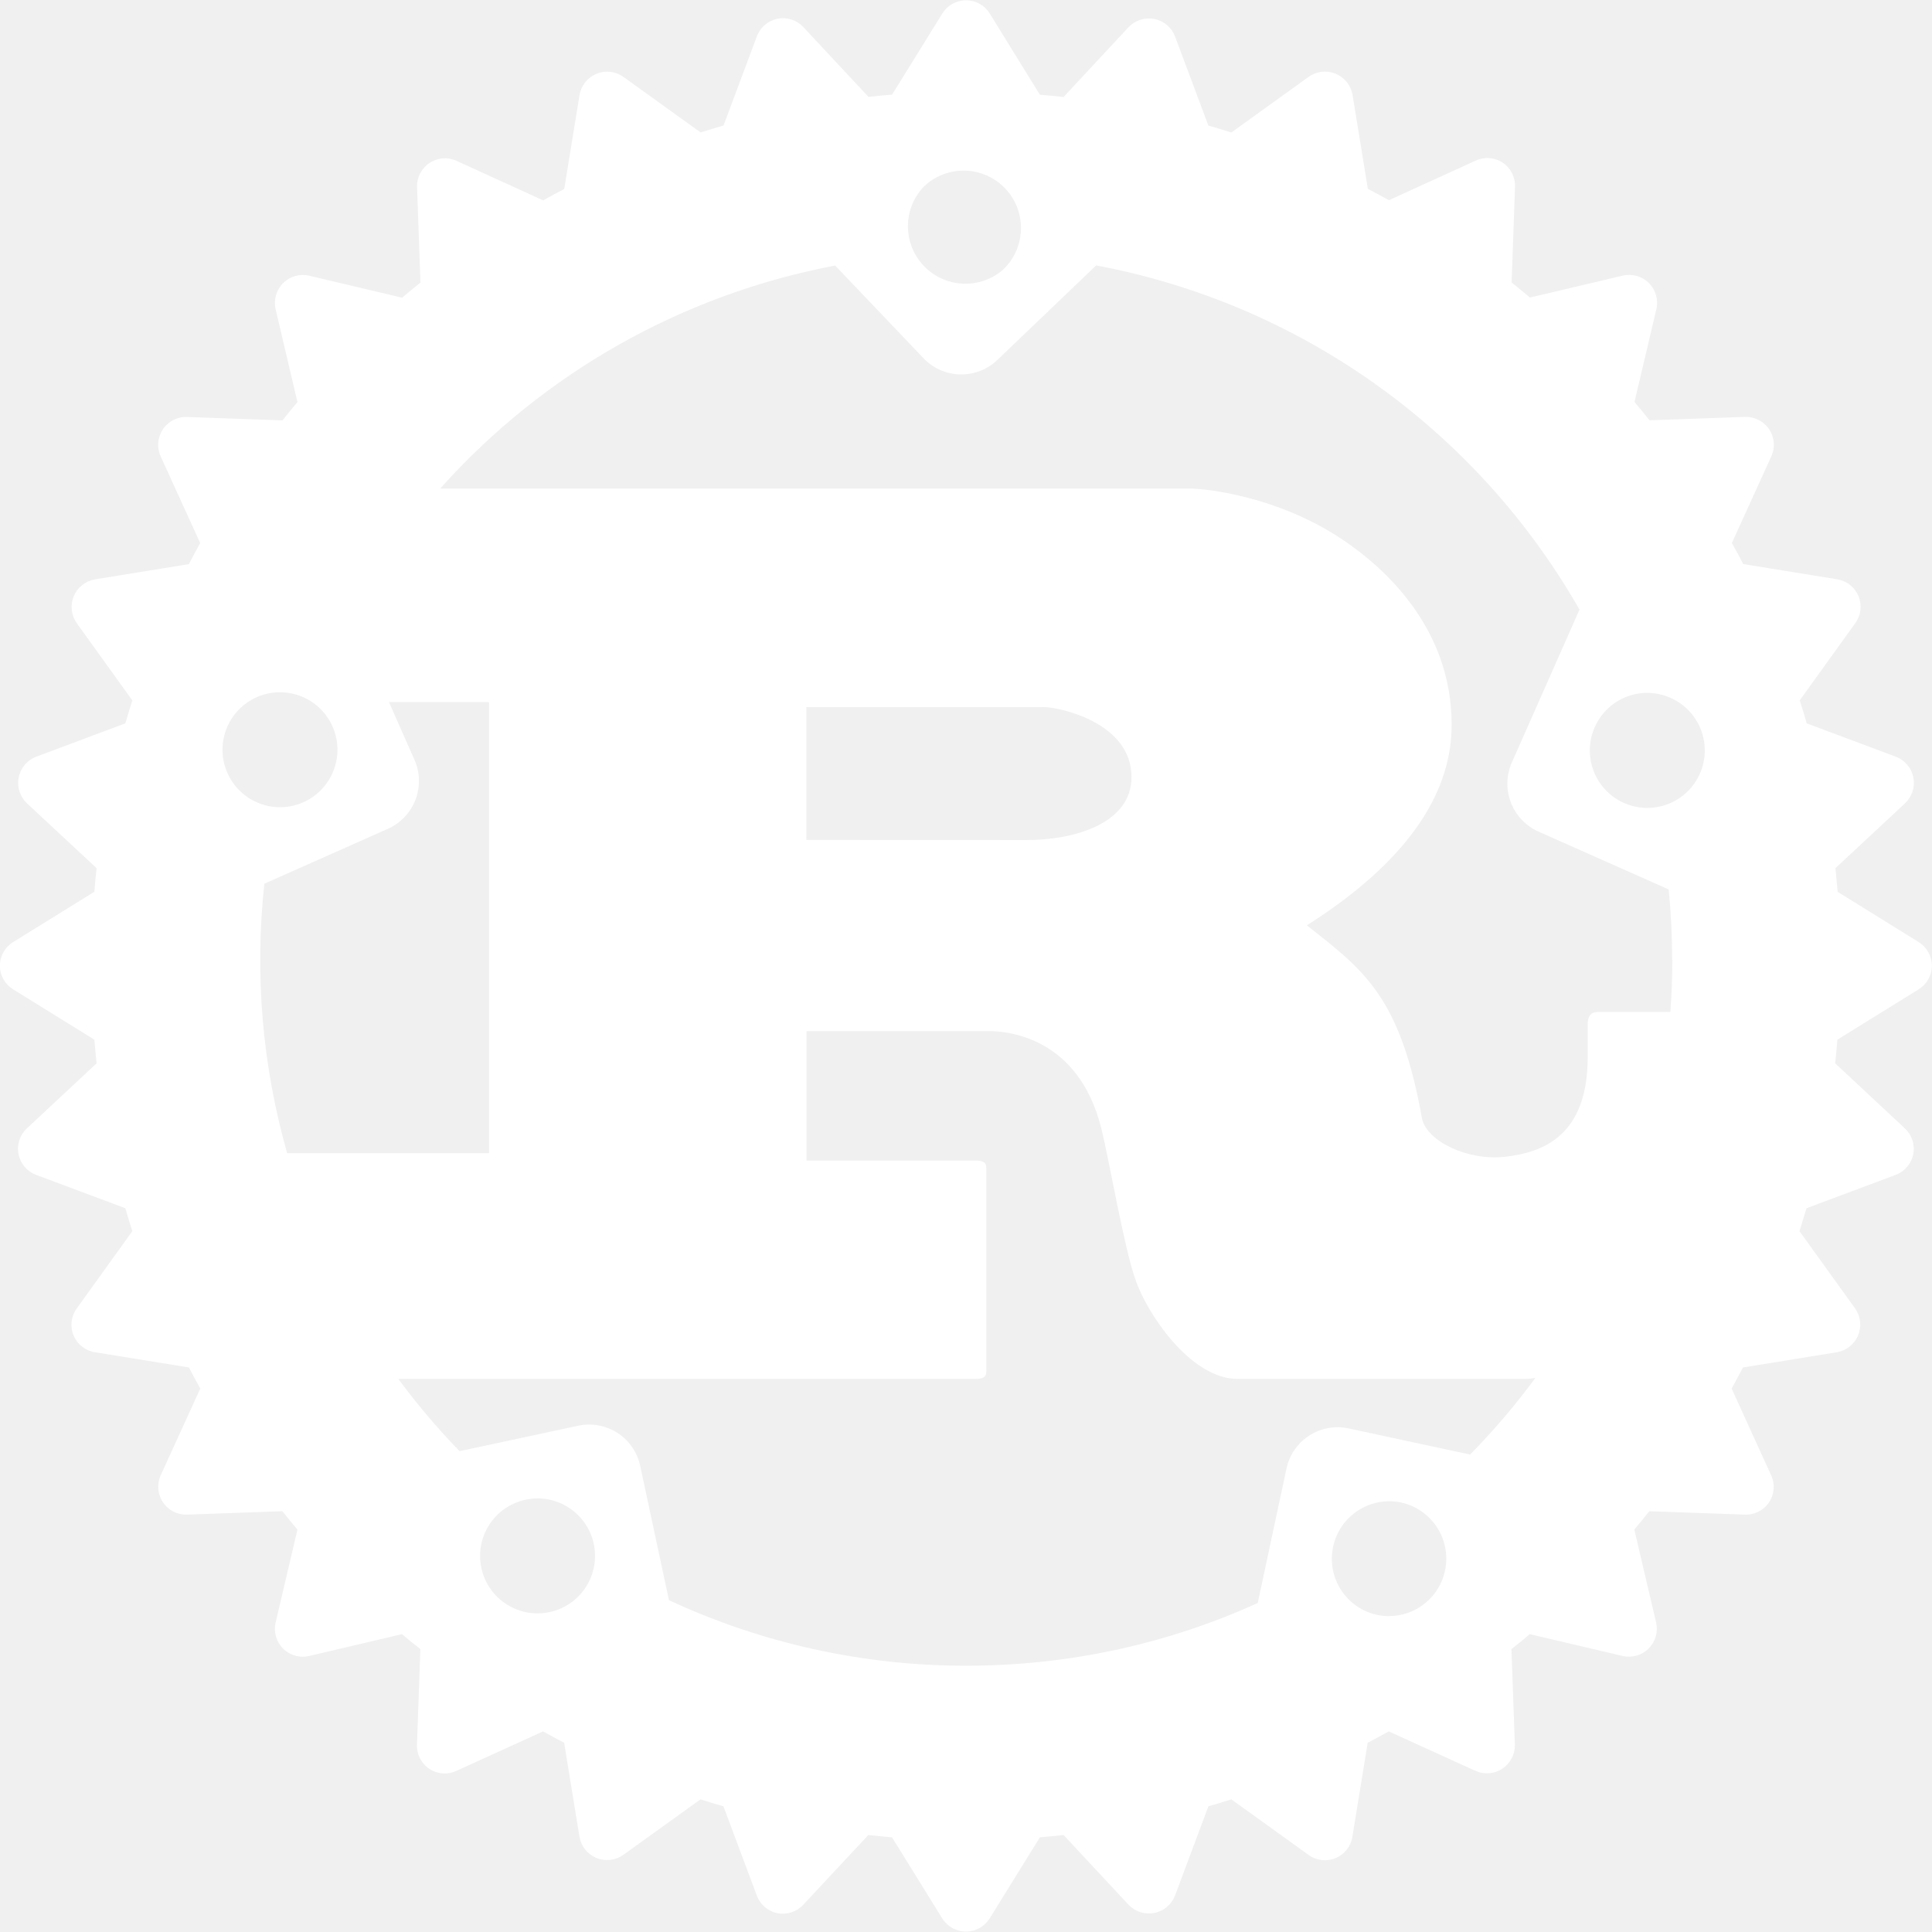
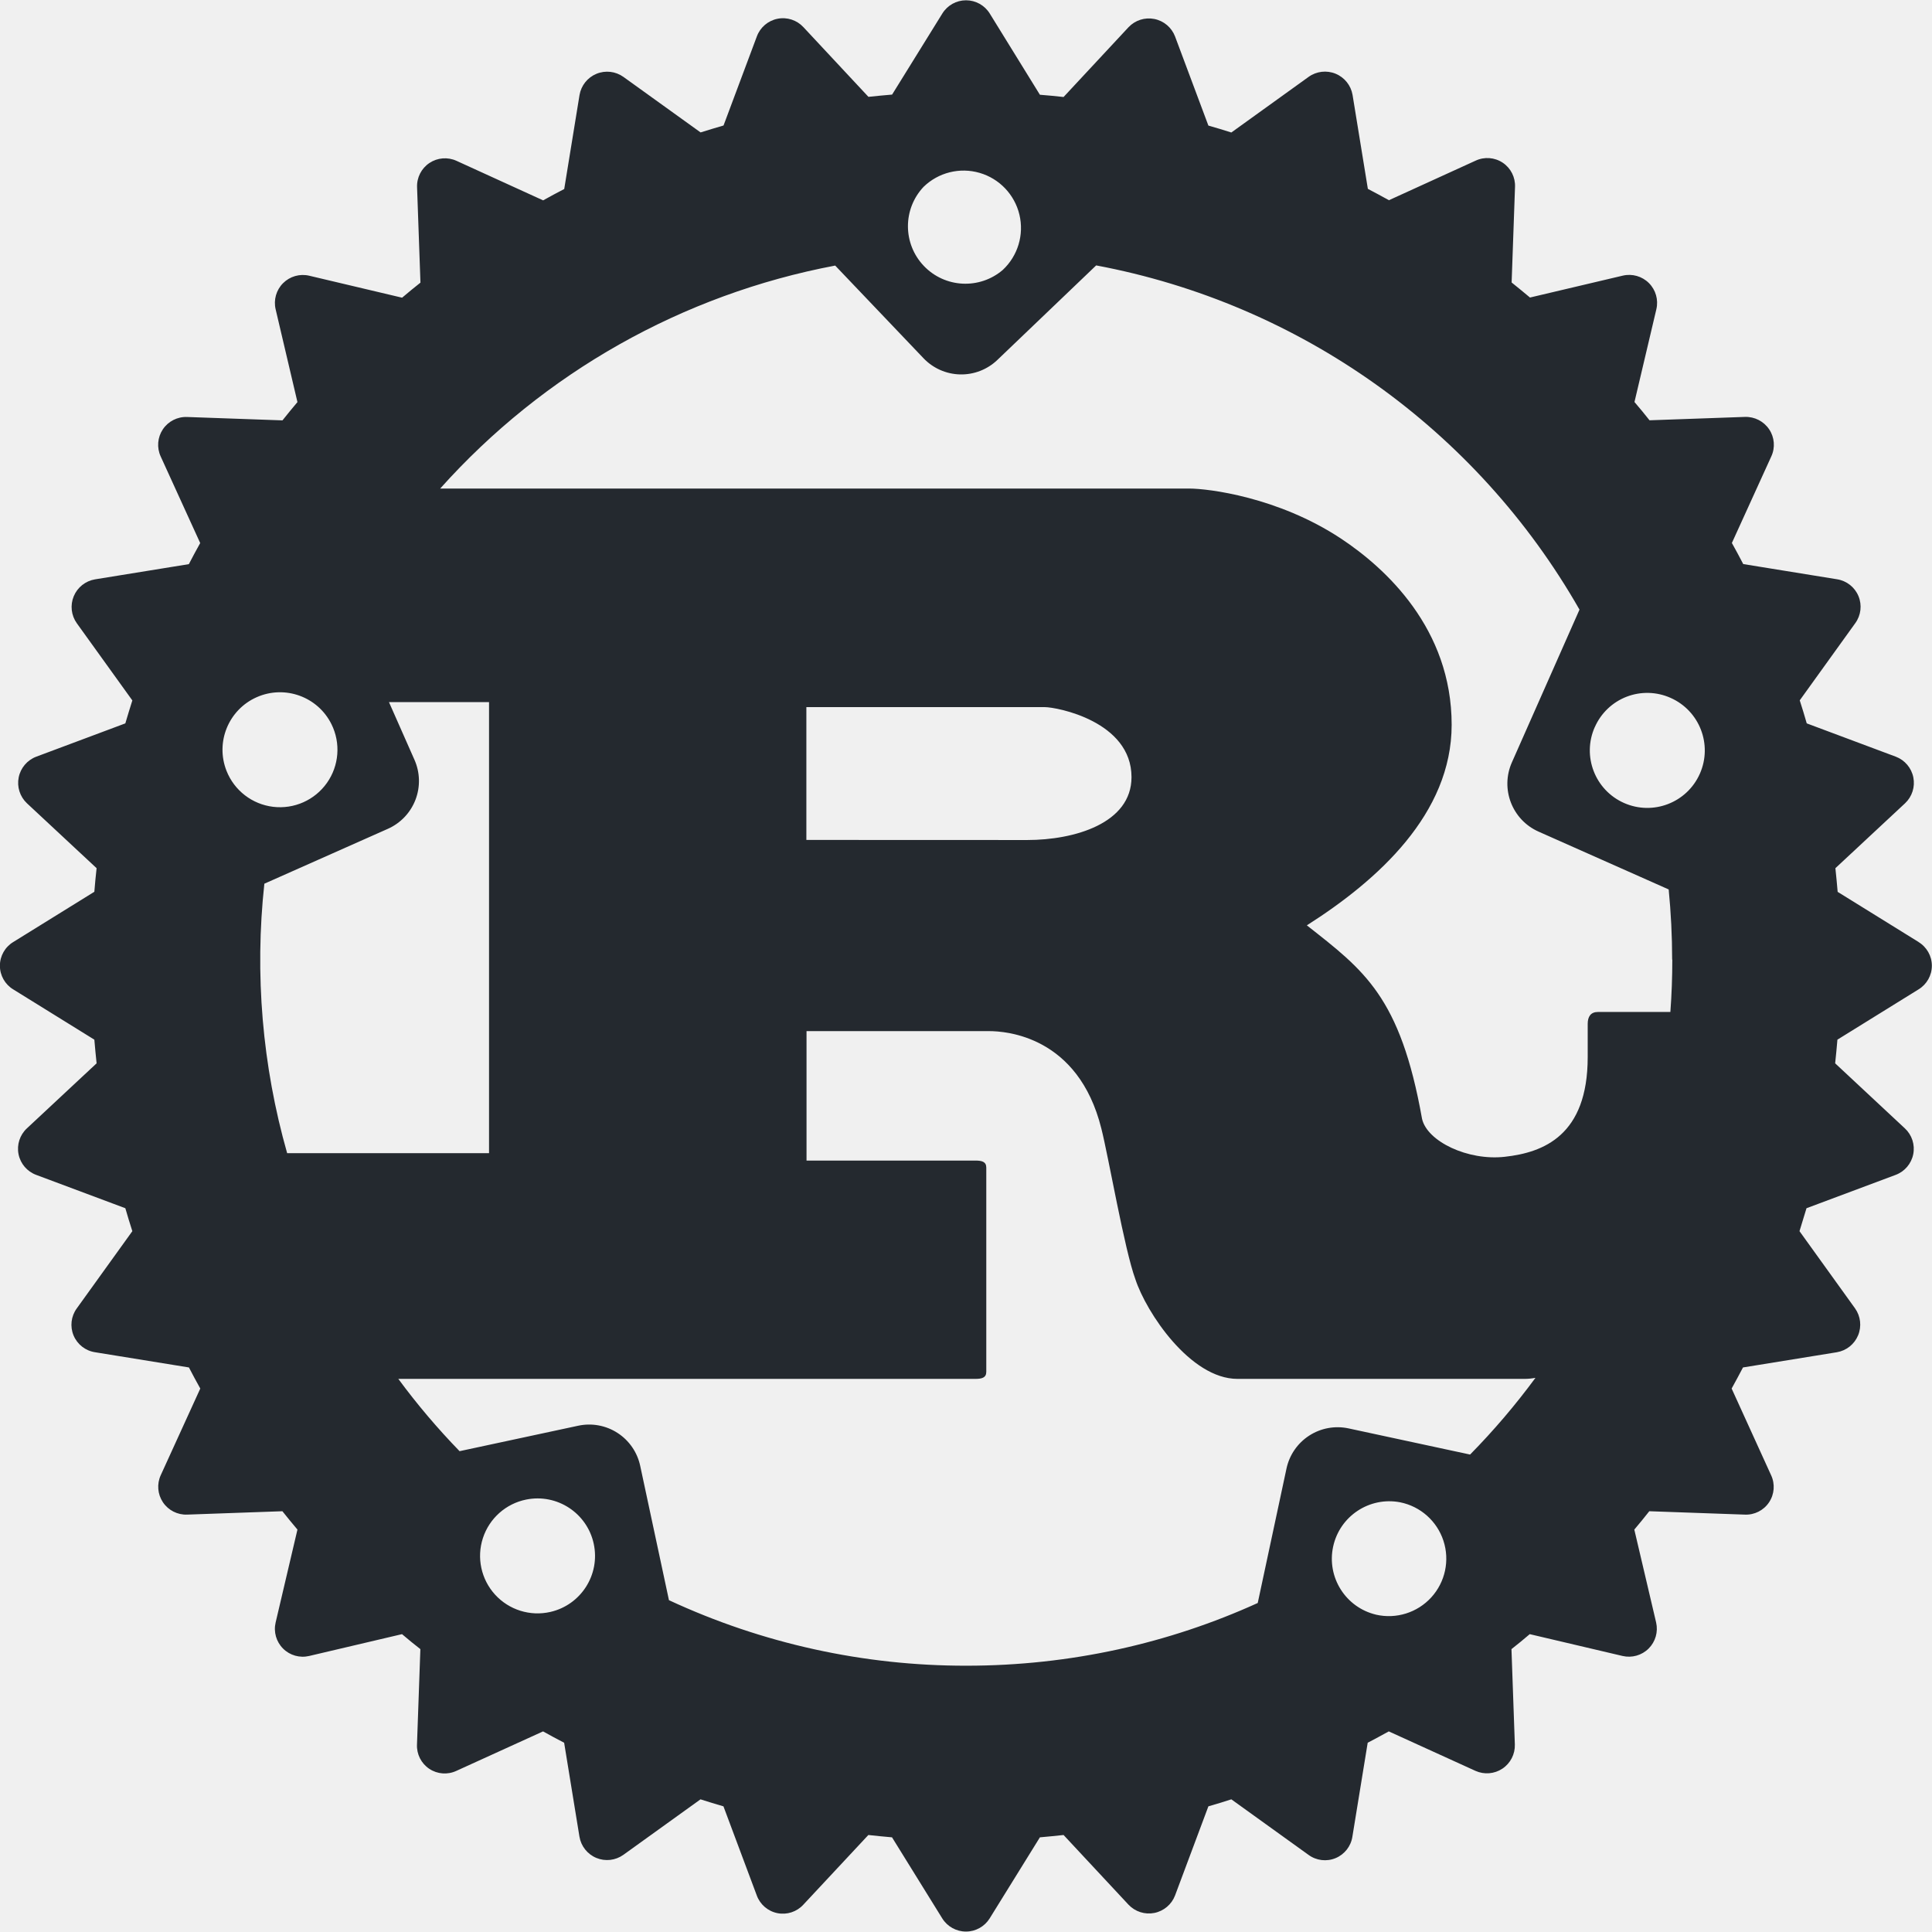
<svg xmlns="http://www.w3.org/2000/svg" role="img" viewBox="0 0 24 24">
-   <path d="M23.835 11.703l-1.007-.624a13.727 13.727 0 00-.028-.294l.866-.807a.348.348 0 00-.115-.578l-1.107-.414a8.496 8.496 0 00-.087-.286l.69-.959a.346.346 0 00-.226-.545l-1.166-.189a9.357 9.357 0 00-.141-.262l.49-1.076a.344.344 0 00-.027-.336.349.349 0 00-.301-.154l-1.185.042a6.744 6.744 0 00-.187-.227l.272-1.153a.347.347 0 00-.417-.417l-1.153.272a14.018 14.018 0 00-.228-.187l.042-1.185a.344.344 0 00-.49-.328l-1.076.491c-.087-.048-.174-.095-.262-.141l-.19-1.167A.348.348 0 0016.256.955l-.96.691a8.487 8.487 0 00-.285-.086l-.414-1.107a.348.348 0 00-.578-.115l-.807.867a9.294 9.294 0 00-.294-.028L12.295.168a.346.346 0 00-.589 0l-.624 1.007a13.738 13.738 0 00-.294.028L9.98.337a.346.346 0 00-.578.115l-.414 1.107c-.096.027-.19.057-.285.086L7.744.955a.348.348 0 00-.545.226L7.009 2.348a9.357 9.357 0 00-.262.141l-1.076-.491a.346.346 0 00-.49.328l.042 1.185a7.983 7.983 0 00-.228.187L3.841 3.425a.347.347 0 00-.417.417l.271 1.153c-.063.075-.126.151-.186.227l-1.185-.042a.346.346 0 00-.328.49l.491 1.076a9.167 9.167 0 00-.141.262l-1.166.189a.348.348 0 00-.226.545l.69.959a13.303 13.303 0 00-.087.285l-1.107.414a.348.348 0 00-.116.578l.866.807a9.294 9.294 0 00-.028.293l-1.007.624a.344.344 0 000 .589l1.007.624c.008.098.018.196.028.294l-.866.808a.346.346 0 00.116.578l1.107.414c.027.096.057.191.087.285l-.69.959a.345.345 0 00.227.545l1.166.189c.046.088.092.175.141.262l-.491 1.076a.346.346 0 00.328.49l1.183-.042c.062.077.123.153.187.228l-.271 1.154a.346.346 0 00.417.416l1.153-.271c.075.064.151.126.228.186l-.042 1.185a.344.344 0 00.49.327l1.076-.49c.087.049.174.095.262.141l.19 1.166a.348.348 0 00.545.227l.959-.69a9.299 9.299 0 00.285.087l.414 1.107a.345.345 0 00.578.115l.808-.866c.097.011.195.02.294.029l.624 1.007a.347.347 0 00.589 0l.624-1.007c.098-.009.196-.018.294-.029l.807.866a.348.348 0 00.578-.115l.414-1.107a8.463 8.463 0 00.285-.087l.959.69a.345.345 0 00.545-.227l.19-1.166c.088-.046.175-.093.262-.141l1.076.49a.347.347 0 00.49-.327l-.042-1.185a6.727 6.727 0 00.227-.186l1.153.271a.347.347 0 00.417-.416l-.271-1.154c.063-.075.126-.151.186-.228l1.185.042a.344.344 0 00.328-.49l-.49-1.076c.048-.087.095-.174.141-.262l1.166-.189a.348.348 0 00.226-.545l-.69-.959.087-.285 1.107-.414a.346.346 0 00.115-.578l-.866-.808c.01-.097.02-.195.028-.294l1.007-.624a.344.344 0 000-.589zm-6.741 8.355a.714.714 0 01.299-1.396.714.714 0 11-.3 1.396zm-.342-2.314a.649.649 0 00-.771.5l-.357 1.669c-1.103.501-2.329.779-3.619.779a8.737 8.737 0 01-3.695-.814l-.357-1.668a.648.648 0 00-.771-.499l-1.473.316a8.722 8.722 0 01-.761-.898h7.168c.081 0 .136-.014.136-.088v-2.536c0-.074-.054-.088-.136-.088h-2.097v-1.608h2.268c.206 0 1.107.059 1.394 1.209.09.353.287 1.504.423 1.873.135.413.683 1.238 1.268 1.238h3.572a.749.749 0 00.13-.013 8.787 8.787 0 01-.812.953zM6.837 20.024a.714.714 0 11-.3-1.396.714.714 0 01.3 1.396zM4.118 8.997a.714.714 0 11-1.304.579.714.714 0 011.304-.579zm-.835 1.981l1.535-.682a.65.65 0 00.33-.859l-.316-.715h1.243v5.603H3.567a8.775 8.775 0 01-.283-3.348zm6.734-.544V8.784h2.96c.153 0 1.079.177 1.079.87 0 .575-.711.781-1.295.781zm10.757 1.486c0 .219-.008.436-.024.651h-.9c-.09 0-.127.059-.127.148v.413c0 .973-.549 1.185-1.03 1.238-.458.052-.965-.191-1.028-.472-.27-1.519-.72-1.844-1.431-2.403.882-.56 1.799-1.386 1.799-2.491 0-1.194-.819-1.946-1.377-2.315-.782-.516-1.649-.62-1.883-.62H5.468a8.765 8.765 0 014.907-2.77l1.097 1.151a.648.648 0 00.918.021l1.227-1.174a8.775 8.775 0 016.004 4.276l-.84 1.898a.652.652 0 00.33.859l1.618.719c.028.287.043.577.043.872zm-9.301-9.599a.713.713 0 11.984 1.032.714.714 0 01-.984-1.032zm8.339 6.71a.711.711 0 01.94-.362.714.714 0 11-.941.363z" fill="#ffffff" />
+   <path d="M23.835 11.703l-1.007-.624a13.727 13.727 0 00-.028-.294l.866-.807a.348.348 0 00-.115-.578l-1.107-.414a8.496 8.496 0 00-.087-.286l.69-.959a.346.346 0 00-.226-.545l-1.166-.189a9.357 9.357 0 00-.141-.262l.49-1.076a.344.344 0 00-.027-.336.349.349 0 00-.301-.154l-1.185.042a6.744 6.744 0 00-.187-.227l.272-1.153a.347.347 0 00-.417-.417l-1.153.272a14.018 14.018 0 00-.228-.187l.042-1.185a.344.344 0 00-.49-.328l-1.076.491c-.087-.048-.174-.095-.262-.141l-.19-1.167A.348.348 0 0016.256.955l-.96.691a8.487 8.487 0 00-.285-.086l-.414-1.107a.348.348 0 00-.578-.115l-.807.867a9.294 9.294 0 00-.294-.028L12.295.168a.346.346 0 00-.589 0l-.624 1.007a13.738 13.738 0 00-.294.028L9.98.337a.346.346 0 00-.578.115l-.414 1.107c-.096.027-.19.057-.285.086L7.744.955a.348.348 0 00-.545.226L7.009 2.348a9.357 9.357 0 00-.262.141l-1.076-.491a.346.346 0 00-.49.328l.042 1.185a7.983 7.983 0 00-.228.187L3.841 3.425a.347.347 0 00-.417.417l.271 1.153c-.063.075-.126.151-.186.227l-1.185-.042a.346.346 0 00-.328.49l.491 1.076a9.167 9.167 0 00-.141.262l-1.166.189a.348.348 0 00-.226.545l.69.959a13.303 13.303 0 00-.087.285l-1.107.414a.348.348 0 00-.116.578l.866.807a9.294 9.294 0 00-.028.293l-1.007.624a.344.344 0 000 .589l1.007.624c.008.098.018.196.028.294l-.866.808a.346.346 0 00.116.578l1.107.414c.027.096.057.191.087.285l-.69.959a.345.345 0 00.227.545l1.166.189c.046.088.092.175.141.262l-.491 1.076a.346.346 0 00.328.49l1.183-.042c.062.077.123.153.187.228l-.271 1.154a.346.346 0 00.417.416l1.153-.271c.075.064.151.126.228.186l-.042 1.185a.344.344 0 00.49.327l1.076-.49c.087.049.174.095.262.141l.19 1.166a.348.348 0 00.545.227l.959-.69a9.299 9.299 0 00.285.087l.414 1.107a.345.345 0 00.578.115l.808-.866c.097.011.195.02.294.029l.624 1.007a.347.347 0 00.589 0l.624-1.007c.098-.009.196-.018.294-.029l.807.866a.348.348 0 00.578-.115l.414-1.107a8.463 8.463 0 00.285-.087l.959.69a.345.345 0 00.545-.227l.19-1.166c.088-.046.175-.093.262-.141l1.076.49a.347.347 0 00.49-.327l-.042-1.185a6.727 6.727 0 00.227-.186l1.153.271a.347.347 0 00.417-.416l-.271-1.154c.063-.075.126-.151.186-.228l1.185.042a.344.344 0 00.328-.49l-.49-1.076c.048-.087.095-.174.141-.262l1.166-.189a.348.348 0 00.226-.545l-.69-.959.087-.285 1.107-.414a.346.346 0 00.115-.578l-.866-.808c.01-.097.02-.195.028-.294l1.007-.624a.344.344 0 000-.589zm-6.741 8.355a.714.714 0 01.299-1.396.714.714 0 11-.3 1.396zm-.342-2.314a.649.649 0 00-.771.5l-.357 1.669c-1.103.501-2.329.779-3.619.779a8.737 8.737 0 01-3.695-.814l-.357-1.668a.648.648 0 00-.771-.499l-1.473.316a8.722 8.722 0 01-.761-.898h7.168c.081 0 .136-.014.136-.088v-2.536c0-.074-.054-.088-.136-.088h-2.097v-1.608h2.268c.206 0 1.107.059 1.394 1.209.09.353.287 1.504.423 1.873.135.413.683 1.238 1.268 1.238h3.572a.749.749 0 00.13-.013 8.787 8.787 0 01-.812.953zM6.837 20.024a.714.714 0 11-.3-1.396.714.714 0 01.3 1.396zM4.118 8.997a.714.714 0 11-1.304.579.714.714 0 011.304-.579zm-.835 1.981l1.535-.682a.65.65 0 00.33-.859l-.316-.715h1.243v5.603H3.567a8.775 8.775 0 01-.283-3.348zm6.734-.544V8.784h2.96c.153 0 1.079.177 1.079.87 0 .575-.711.781-1.295.781zm10.757 1.486c0 .219-.008.436-.024.651h-.9c-.09 0-.127.059-.127.148v.413c0 .973-.549 1.185-1.03 1.238-.458.052-.965-.191-1.028-.472-.27-1.519-.72-1.844-1.431-2.403.882-.56 1.799-1.386 1.799-2.491 0-1.194-.819-1.946-1.377-2.315-.782-.516-1.649-.62-1.883-.62H5.468a8.765 8.765 0 014.907-2.77l1.097 1.151a.648.648 0 00.918.021l1.227-1.174a8.775 8.775 0 016.004 4.276l-.84 1.898a.652.652 0 00.33.859l1.618.719c.028.287.043.577.043.872zm-9.301-9.599a.713.713 0 11.984 1.032.714.714 0 01-.984-1.032zm8.339 6.71a.711.711 0 01.94-.362.714.714 0 11-.941.363z" fill="#24292f" />
</svg>
